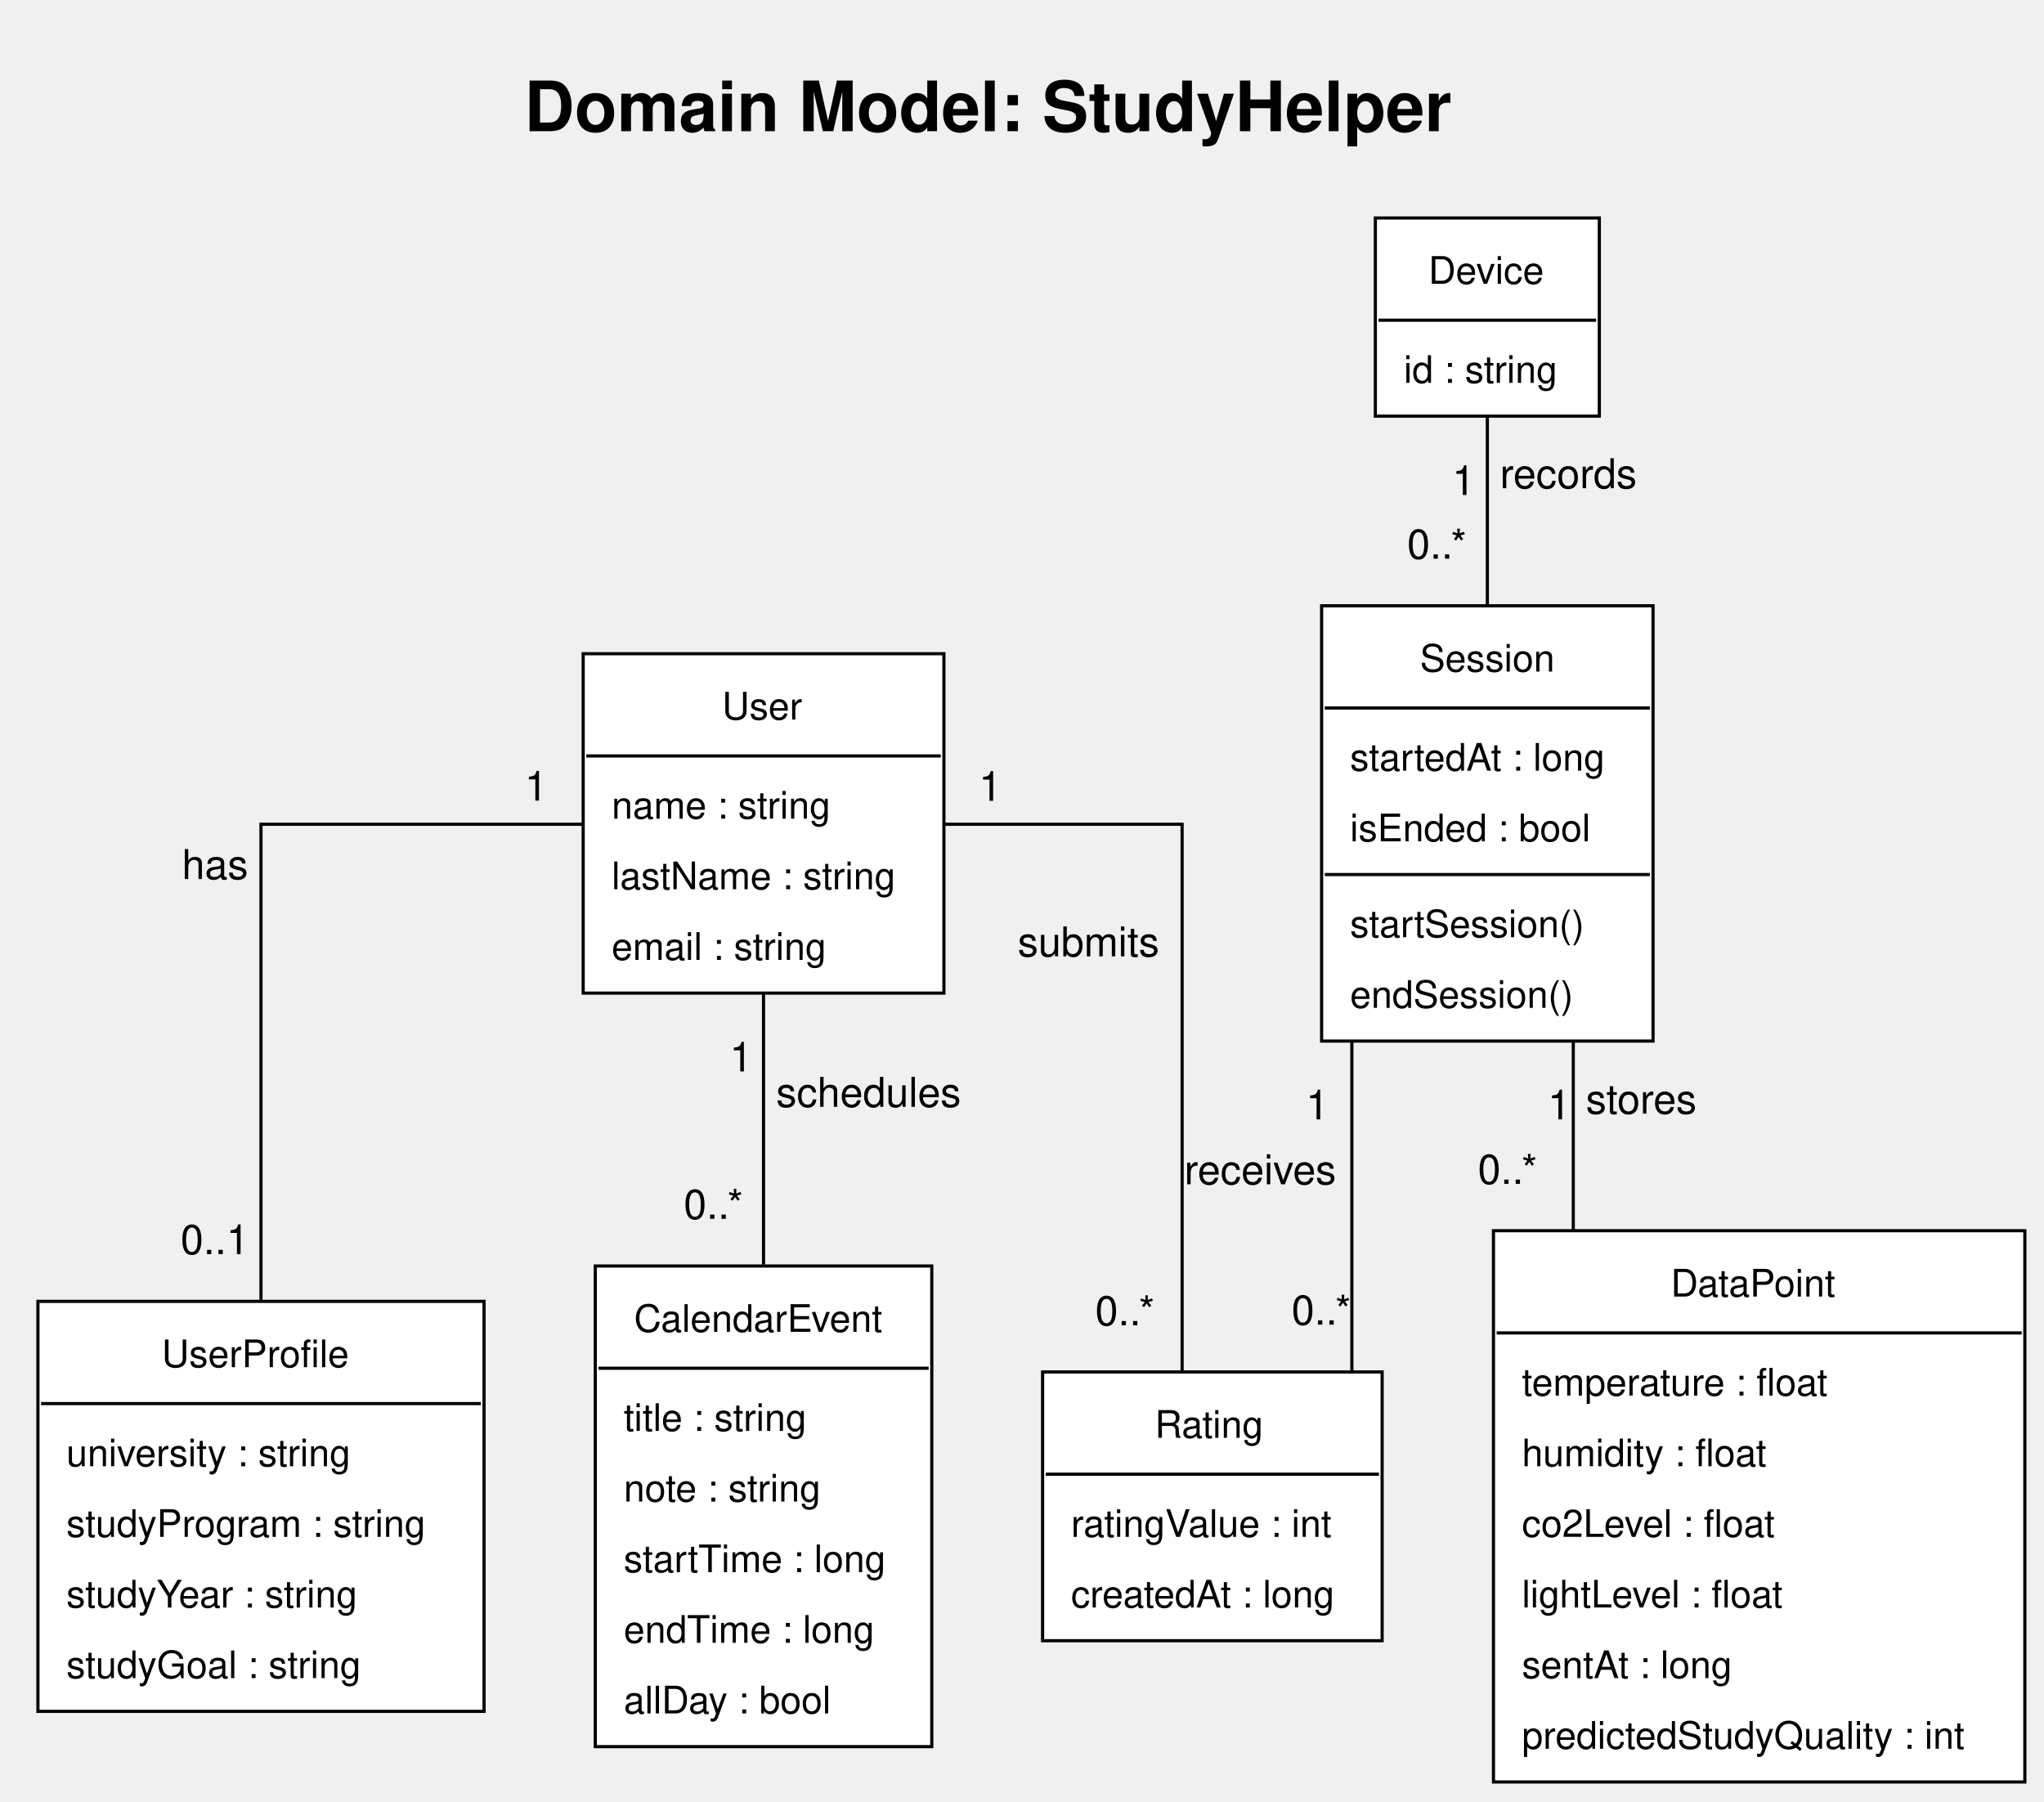
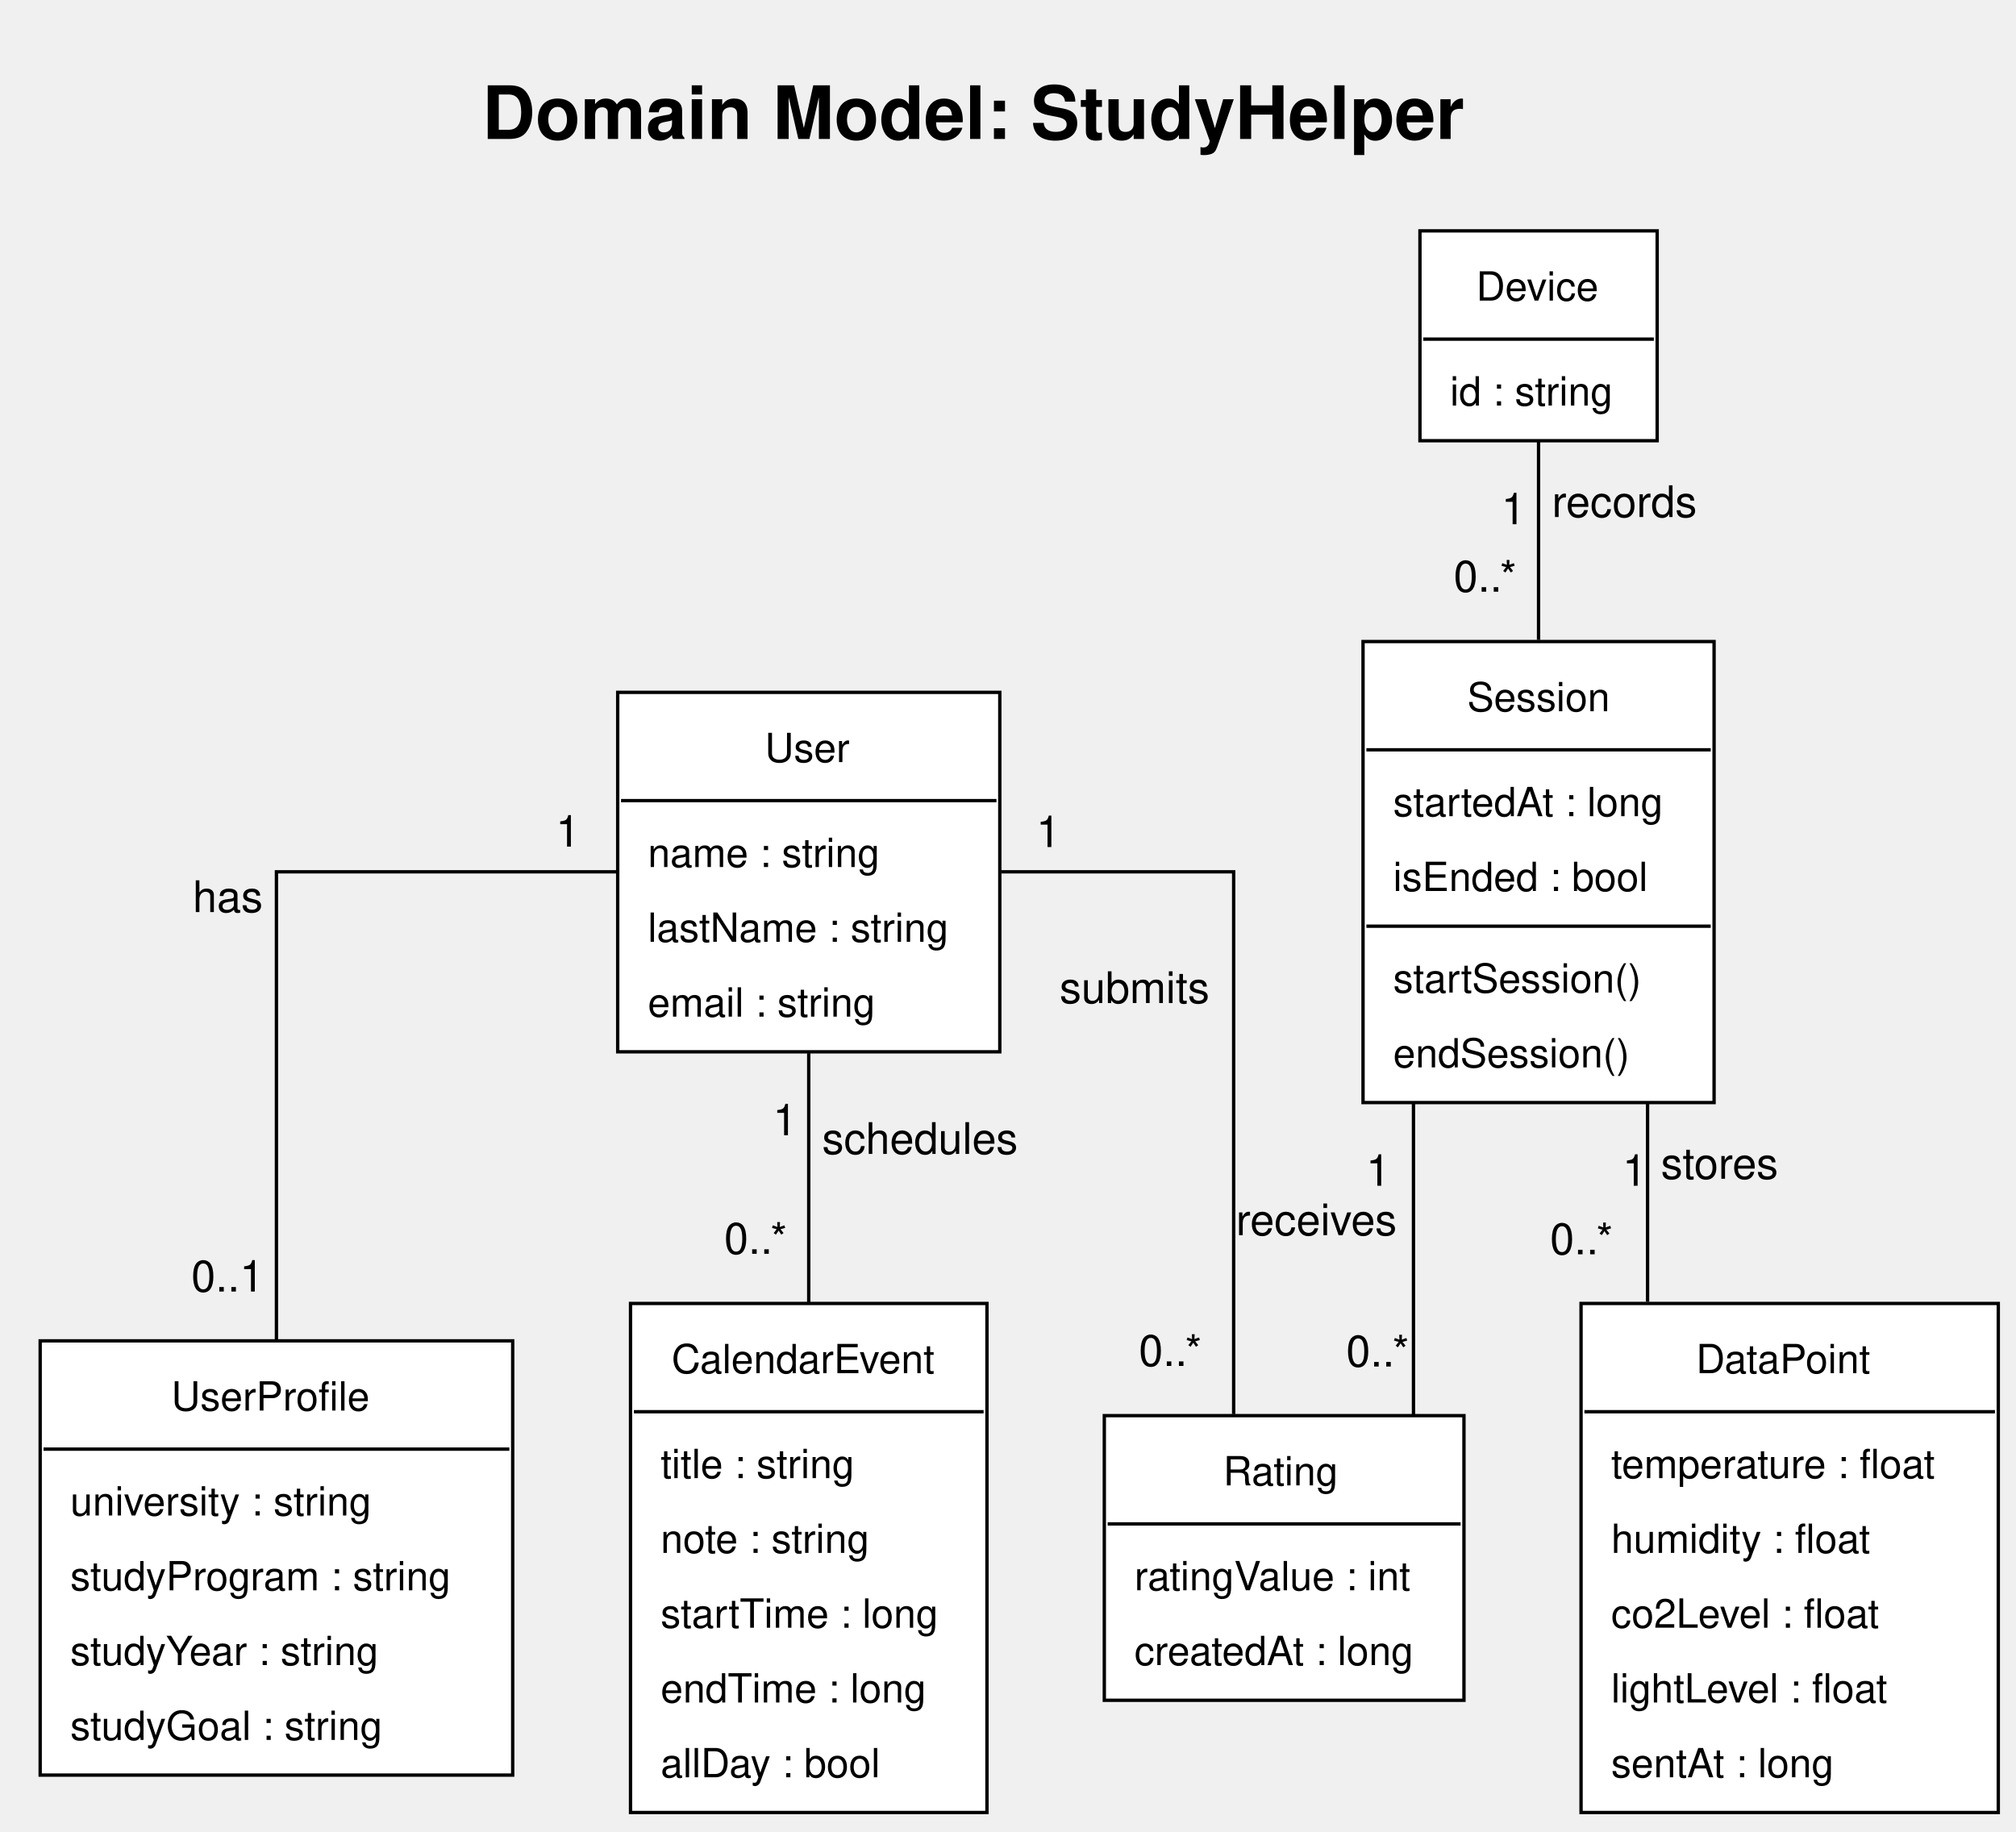
- <svg xmlns="http://www.w3.org/2000/svg" contentStyleType="text/css" data-diagram-type="CLASS" height="653.125px" preserveAspectRatio="none" style="width:741px;height:653px;background:#FFFFFF;" version="1.1" viewBox="0 0 741 653" width="741.354px" zoomAndPan="magnify">
+ <svg xmlns="http://www.w3.org/2000/svg" contentStyleType="text/css" data-diagram-type="CLASS" height="627.917px" preserveAspectRatio="none" style="width:690px;height:627px;background:#FFFFFF;" version="1.1" viewBox="0 0 690 627" width="690.938px" zoomAndPan="magnify">
  <defs />
  <g>
    <g class="title" data-source-line="2">
-       <text fill="#000000" font-family="'Helvetica, Arial, sans-serif'" font-size="25.208" font-weight="bold" lengthAdjust="spacing" textLength="351.658" x="190.054" y="47.573">Domain Model: StudyHelper</text>
+       <text fill="#000000" font-family="'Helvetica, Arial, sans-serif'" font-size="25.208" font-weight="bold" lengthAdjust="spacing" textLength="351.658" x="164.995" y="47.573">Domain Model: StudyHelper</text>
    </g>
    <g class="entity" data-qualified-name="User" data-source-line="4" id="ent0002">
      <rect fill="#FFFFFF" height="123.035" style="stroke:#000000;stroke-width:1.146;" width="130.777" x="211.418" y="236.986" />
      <text fill="#000000" font-family="'Helvetica, Arial, sans-serif'" font-size="13.75" lengthAdjust="spacing" textLength="30.072" x="261.771" y="260.851">User</text>
      <line style="stroke:#000000;stroke-width:1.146;" x1="212.564" x2="341.049" y1="274.047" y2="274.047" />
      <text fill="#000000" font-family="'Helvetica, Arial, sans-serif'" font-size="13.75" lengthAdjust="spacing" textLength="85.388" x="221.73" y="296.767">name : string</text>
      <text fill="#000000" font-family="'Helvetica, Arial, sans-serif'" font-size="13.75" lengthAdjust="spacing" textLength="110.152" x="221.73" y="322.369">lastName : string</text>
      <text fill="#000000" font-family="'Helvetica, Arial, sans-serif'" font-size="13.75" lengthAdjust="spacing" textLength="83.986" x="221.73" y="347.972">email : string</text>
    </g>
    <g class="entity" data-qualified-name="UserProfile" data-source-line="9" id="ent0003">
-       <rect fill="#FFFFFF" height="148.638" style="stroke:#000000;stroke-width:1.146;" width="161.728" x="13.75" y="471.767" />
-       <text fill="#000000" font-family="'Helvetica, Arial, sans-serif'" font-size="13.75" lengthAdjust="spacing" textLength="71.968" x="58.63" y="495.633">UserProfile</text>
-       <line style="stroke:#000000;stroke-width:1.146;" x1="14.896" x2="174.333" y1="508.828" y2="508.828" />
-       <text fill="#000000" font-family="'Helvetica, Arial, sans-serif'" font-size="13.75" lengthAdjust="spacing" textLength="111.637" x="24.062" y="531.548">university : string</text>
-       <text fill="#000000" font-family="'Helvetica, Arial, sans-serif'" font-size="13.75" lengthAdjust="spacing" textLength="141.103" x="24.062" y="557.15">studyProgram : string</text>
-       <text fill="#000000" font-family="'Helvetica, Arial, sans-serif'" font-size="13.75" lengthAdjust="spacing" textLength="113.012" x="24.062" y="582.753">studyYear : string</text>
-       <text fill="#000000" font-family="'Helvetica, Arial, sans-serif'" font-size="13.75" lengthAdjust="spacing" textLength="113.672" x="24.062" y="608.356">studyGoal : string</text>
+       <rect fill="#FFFFFF" height="148.638" style="stroke:#000000;stroke-width:1.146;" width="161.728" x="13.75" y="458.957" />
+       <text fill="#000000" font-family="'Helvetica, Arial, sans-serif'" font-size="13.75" lengthAdjust="spacing" textLength="71.968" x="58.63" y="482.822">UserProfile</text>
+       <line style="stroke:#000000;stroke-width:1.146;" x1="14.896" x2="174.333" y1="496.018" y2="496.018" />
+       <text fill="#000000" font-family="'Helvetica, Arial, sans-serif'" font-size="13.75" lengthAdjust="spacing" textLength="111.637" x="24.062" y="518.737">university : string</text>
+       <text fill="#000000" font-family="'Helvetica, Arial, sans-serif'" font-size="13.75" lengthAdjust="spacing" textLength="141.103" x="24.062" y="544.34">studyProgram : string</text>
+       <text fill="#000000" font-family="'Helvetica, Arial, sans-serif'" font-size="13.75" lengthAdjust="spacing" textLength="113.012" x="24.062" y="569.943">studyYear : string</text>
+       <text fill="#000000" font-family="'Helvetica, Arial, sans-serif'" font-size="13.75" lengthAdjust="spacing" textLength="113.672" x="24.062" y="595.545">studyGoal : string</text>
    </g>
    <g class="entity" data-qualified-name="Device" data-source-line="15" id="ent0004">
-       <rect fill="#FFFFFF" height="71.83" style="stroke:#000000;stroke-width:1.146;" width="81.194" x="498.598" y="79.021" />
-       <text fill="#000000" font-family="'Helvetica, Arial, sans-serif'" font-size="13.75" lengthAdjust="spacing" textLength="42.68" x="517.855" y="102.887">Device</text>
-       <line style="stroke:#000000;stroke-width:1.146;" x1="499.744" x2="578.646" y1="116.082" y2="116.082" />
-       <text fill="#000000" font-family="'Helvetica, Arial, sans-serif'" font-size="13.75" lengthAdjust="spacing" textLength="60.569" x="508.91" y="138.802">id : string</text>
+       <rect fill="#FFFFFF" height="71.83" style="stroke:#000000;stroke-width:1.146;" width="81.194" x="485.994" y="79.021" />
+       <text fill="#000000" font-family="'Helvetica, Arial, sans-serif'" font-size="13.75" lengthAdjust="spacing" textLength="42.68" x="505.251" y="102.887">Device</text>
+       <line style="stroke:#000000;stroke-width:1.146;" x1="487.14" x2="566.042" y1="116.082" y2="116.082" />
+       <text fill="#000000" font-family="'Helvetica, Arial, sans-serif'" font-size="13.75" lengthAdjust="spacing" textLength="60.569" x="496.306" y="138.802">id : string</text>
    </g>
    <g class="entity" data-qualified-name="Session" data-source-line="18" id="ent0005">
-       <rect fill="#FFFFFF" height="157.805" style="stroke:#000000;stroke-width:1.146;" width="120.148" x="479.119" y="219.604" />
-       <text fill="#000000" font-family="'Helvetica, Arial, sans-serif'" font-size="13.75" lengthAdjust="spacing" textLength="48.84" x="514.773" y="243.469">Session</text>
-       <line style="stroke:#000000;stroke-width:1.146;" x1="480.265" x2="598.121" y1="256.665" y2="256.665" />
-       <text fill="#000000" font-family="'Helvetica, Arial, sans-serif'" font-size="13.75" lengthAdjust="spacing" textLength="99.523" x="489.431" y="279.384">startedAt : long</text>
-       <text fill="#000000" font-family="'Helvetica, Arial, sans-serif'" font-size="13.75" lengthAdjust="spacing" textLength="90.421" x="489.431" y="304.987">isEnded : bool</text>
-       <line style="stroke:#000000;stroke-width:1.146;" x1="480.265" x2="598.121" y1="317.037" y2="317.037" />
-       <text fill="#000000" font-family="'Helvetica, Arial, sans-serif'" font-size="13.75" lengthAdjust="spacing" textLength="86.997" x="489.431" y="339.756">startSession()</text>
-       <text fill="#000000" font-family="'Helvetica, Arial, sans-serif'" font-size="13.75" lengthAdjust="spacing" textLength="81.799" x="489.431" y="365.359">endSession()</text>
+       <rect fill="#FFFFFF" height="157.805" style="stroke:#000000;stroke-width:1.146;" width="120.148" x="466.515" y="219.592" />
+       <text fill="#000000" font-family="'Helvetica, Arial, sans-serif'" font-size="13.75" lengthAdjust="spacing" textLength="48.84" x="502.168" y="243.458">Session</text>
+       <line style="stroke:#000000;stroke-width:1.146;" x1="467.66" x2="585.517" y1="256.653" y2="256.653" />
+       <text fill="#000000" font-family="'Helvetica, Arial, sans-serif'" font-size="13.75" lengthAdjust="spacing" textLength="99.523" x="476.827" y="279.373">startedAt : long</text>
+       <text fill="#000000" font-family="'Helvetica, Arial, sans-serif'" font-size="13.75" lengthAdjust="spacing" textLength="90.421" x="476.827" y="304.976">isEnded : bool</text>
+       <line style="stroke:#000000;stroke-width:1.146;" x1="467.66" x2="585.517" y1="317.025" y2="317.025" />
+       <text fill="#000000" font-family="'Helvetica, Arial, sans-serif'" font-size="13.75" lengthAdjust="spacing" textLength="86.997" x="476.827" y="339.745">startSession()</text>
+       <text fill="#000000" font-family="'Helvetica, Arial, sans-serif'" font-size="13.75" lengthAdjust="spacing" textLength="81.799" x="476.827" y="365.347">endSession()</text>
    </g>
    <g class="entity" data-qualified-name="DataPoint" data-source-line="24" id="ent0006">
-       <rect fill="#FFFFFF" height="199.843" style="stroke:#000000;stroke-width:1.146;" width="192.639" x="541.418" y="446.158" />
-       <text fill="#000000" font-family="'Helvetica, Arial, sans-serif'" font-size="13.75" lengthAdjust="spacing" textLength="64.075" x="605.699" y="470.023">DataPoint</text>
-       <line style="stroke:#000000;stroke-width:1.146;" x1="542.563" x2="732.911" y1="483.219" y2="483.219" />
-       <text fill="#000000" font-family="'Helvetica, Arial, sans-serif'" font-size="13.75" lengthAdjust="spacing" textLength="122.183" x="551.73" y="505.938">temperature : float</text>
-       <text fill="#000000" font-family="'Helvetica, Arial, sans-serif'" font-size="13.75" lengthAdjust="spacing" textLength="97.488" x="551.73" y="531.541">humidity : float</text>
-       <text fill="#000000" font-family="'Helvetica, Arial, sans-serif'" font-size="13.75" lengthAdjust="spacing" textLength="96.141" x="551.73" y="557.144">co2Level : float</text>
-       <text fill="#000000" font-family="'Helvetica, Arial, sans-serif'" font-size="13.75" lengthAdjust="spacing" textLength="102.37" x="551.73" y="582.746">lightLevel : float</text>
-       <text fill="#000000" font-family="'Helvetica, Arial, sans-serif'" font-size="13.75" lengthAdjust="spacing" textLength="81.208" x="551.73" y="608.349">sentAt : long</text>
-       <text fill="#000000" font-family="'Helvetica, Arial, sans-serif'" font-size="13.75" lengthAdjust="spacing" textLength="172.014" x="551.73" y="633.952">predictedStudyQuality : int</text>
+       <rect fill="#FFFFFF" height="174.241" style="stroke:#000000;stroke-width:1.146;" width="142.808" x="541.131" y="446.158" />
+       <text fill="#000000" font-family="'Helvetica, Arial, sans-serif'" font-size="13.75" lengthAdjust="spacing" textLength="64.075" x="580.498" y="470.023">DataPoint</text>
+       <line style="stroke:#000000;stroke-width:1.146;" x1="542.277" x2="682.794" y1="483.219" y2="483.219" />
+       <text fill="#000000" font-family="'Helvetica, Arial, sans-serif'" font-size="13.75" lengthAdjust="spacing" textLength="122.183" x="551.444" y="505.938">temperature : float</text>
+       <text fill="#000000" font-family="'Helvetica, Arial, sans-serif'" font-size="13.75" lengthAdjust="spacing" textLength="97.488" x="551.444" y="531.541">humidity : float</text>
+       <text fill="#000000" font-family="'Helvetica, Arial, sans-serif'" font-size="13.75" lengthAdjust="spacing" textLength="96.141" x="551.444" y="557.144">co2Level : float</text>
+       <text fill="#000000" font-family="'Helvetica, Arial, sans-serif'" font-size="13.75" lengthAdjust="spacing" textLength="102.37" x="551.444" y="582.746">lightLevel : float</text>
+       <text fill="#000000" font-family="'Helvetica, Arial, sans-serif'" font-size="13.75" lengthAdjust="spacing" textLength="81.208" x="551.444" y="608.349">sentAt : long</text>
    </g>
-     <g class="entity" data-qualified-name="Rating" data-source-line="32" id="ent0007">
-       <rect fill="#FFFFFF" height="97.433" style="stroke:#000000;stroke-width:1.146;" width="123.091" x="377.965" y="497.365" />
-       <text fill="#000000" font-family="'Helvetica, Arial, sans-serif'" font-size="13.75" lengthAdjust="spacing" textLength="41.731" x="418.644" y="521.231">Rating</text>
-       <line style="stroke:#000000;stroke-width:1.146;" x1="379.11" x2="499.909" y1="534.426" y2="534.426" />
-       <text fill="#000000" font-family="'Helvetica, Arial, sans-serif'" font-size="13.75" lengthAdjust="spacing" textLength="102.466" x="388.277" y="557.146">ratingValue : int</text>
-       <text fill="#000000" font-family="'Helvetica, Arial, sans-serif'" font-size="13.75" lengthAdjust="spacing" textLength="102.328" x="388.277" y="582.748">createdAt : long</text>
+     <g class="entity" data-qualified-name="Rating" data-source-line="31" id="ent0007">
+       <rect fill="#FFFFFF" height="97.433" style="stroke:#000000;stroke-width:1.146;" width="123.091" x="377.965" y="484.555" />
+       <text fill="#000000" font-family="'Helvetica, Arial, sans-serif'" font-size="13.75" lengthAdjust="spacing" textLength="41.731" x="418.644" y="508.42">Rating</text>
+       <line style="stroke:#000000;stroke-width:1.146;" x1="379.11" x2="499.909" y1="521.616" y2="521.616" />
+       <text fill="#000000" font-family="'Helvetica, Arial, sans-serif'" font-size="13.75" lengthAdjust="spacing" textLength="102.466" x="388.277" y="544.335">ratingValue : int</text>
+       <text fill="#000000" font-family="'Helvetica, Arial, sans-serif'" font-size="13.75" lengthAdjust="spacing" textLength="102.328" x="388.277" y="569.938">createdAt : long</text>
    </g>
-     <g class="entity" data-qualified-name="CalendarEvent" data-source-line="36" id="ent0008">
-       <rect fill="#FFFFFF" height="174.241" style="stroke:#000000;stroke-width:1.146;" width="121.991" x="215.806" y="458.957" />
-       <text fill="#000000" font-family="'Helvetica, Arial, sans-serif'" font-size="13.75" lengthAdjust="spacing" textLength="93.899" x="229.852" y="482.822">CalendarEvent</text>
-       <line style="stroke:#000000;stroke-width:1.146;" x1="216.952" x2="336.651" y1="496.018" y2="496.018" />
-       <text fill="#000000" font-family="'Helvetica, Arial, sans-serif'" font-size="13.75" lengthAdjust="spacing" textLength="73.343" x="226.119" y="518.737">title : string</text>
-       <text fill="#000000" font-family="'Helvetica, Arial, sans-serif'" font-size="13.75" lengthAdjust="spacing" textLength="78.101" x="226.119" y="544.34">note : string</text>
-       <text fill="#000000" font-family="'Helvetica, Arial, sans-serif'" font-size="13.75" lengthAdjust="spacing" textLength="101.366" x="226.119" y="569.943">startTime : long</text>
-       <text fill="#000000" font-family="'Helvetica, Arial, sans-serif'" font-size="13.75" lengthAdjust="spacing" textLength="96.168" x="226.119" y="595.545">endTime : long</text>
-       <text fill="#000000" font-family="'Helvetica, Arial, sans-serif'" font-size="13.75" lengthAdjust="spacing" textLength="79.049" x="226.119" y="621.148">allDay : bool</text>
+     <g class="entity" data-qualified-name="CalendarEvent" data-source-line="35" id="ent0008">
+       <rect fill="#FFFFFF" height="174.241" style="stroke:#000000;stroke-width:1.146;" width="121.991" x="215.806" y="446.158" />
+       <text fill="#000000" font-family="'Helvetica, Arial, sans-serif'" font-size="13.75" lengthAdjust="spacing" textLength="93.899" x="229.852" y="470.023">CalendarEvent</text>
+       <line style="stroke:#000000;stroke-width:1.146;" x1="216.952" x2="336.651" y1="483.219" y2="483.219" />
+       <text fill="#000000" font-family="'Helvetica, Arial, sans-serif'" font-size="13.75" lengthAdjust="spacing" textLength="73.343" x="226.119" y="505.938">title : string</text>
+       <text fill="#000000" font-family="'Helvetica, Arial, sans-serif'" font-size="13.75" lengthAdjust="spacing" textLength="78.101" x="226.119" y="531.541">note : string</text>
+       <text fill="#000000" font-family="'Helvetica, Arial, sans-serif'" font-size="13.75" lengthAdjust="spacing" textLength="101.366" x="226.119" y="557.144">startTime : long</text>
+       <text fill="#000000" font-family="'Helvetica, Arial, sans-serif'" font-size="13.75" lengthAdjust="spacing" textLength="96.168" x="226.119" y="582.746">endTime : long</text>
+       <text fill="#000000" font-family="'Helvetica, Arial, sans-serif'" font-size="13.75" lengthAdjust="spacing" textLength="79.049" x="226.119" y="608.349">allDay : bool</text>
    </g>
-     <g class="link" data-entity-1="ent0002" data-entity-2="ent0003" data-link-type="association" data-source-line="43" id="lnk9">
-       <path codeLine="43" d="M211.028,298.815 C158.847,298.815 94.612,298.815 94.612,298.815 C94.612,298.815 94.612,398.445 94.612,471.217" fill="none" id="User-UserProfile" style="stroke:#000000;stroke-width:1.146;" />
-       <text fill="#000000" font-family="'Helvetica, Arial, sans-serif'" font-size="14.896" lengthAdjust="spacing" textLength="24.697" x="65.966" y="318.669">has</text>
-       <text fill="#000000" font-family="'Helvetica, Arial, sans-serif'" font-size="14.896" lengthAdjust="spacing" textLength="8.52" x="190.22" y="290.226">1</text>
-       <text fill="#000000" font-family="'Helvetica, Arial, sans-serif'" font-size="14.896" lengthAdjust="spacing" textLength="25.025" x="65.472" y="454.638">0..1</text>
+     <g class="link" data-entity-1="ent0002" data-entity-2="ent0003" data-link-type="association" data-source-line="42" id="lnk9">
+       <path codeLine="42" d="M211.028,298.414 C158.847,298.414 94.612,298.414 94.612,298.414 C94.612,298.414 94.612,389.875 94.612,458.636" fill="none" id="User-UserProfile" style="stroke:#000000;stroke-width:1.146;" />
+       <text fill="#000000" font-family="'Helvetica, Arial, sans-serif'" font-size="14.896" lengthAdjust="spacing" textLength="24.697" x="65.966" y="312.184">has</text>
+       <text fill="#000000" font-family="'Helvetica, Arial, sans-serif'" font-size="14.896" lengthAdjust="spacing" textLength="8.52" x="190.22" y="289.773">1</text>
+       <text fill="#000000" font-family="'Helvetica, Arial, sans-serif'" font-size="14.896" lengthAdjust="spacing" textLength="25.025" x="65.472" y="442.082">0..1</text>
    </g>
-     <g class="link" data-entity-1="ent0002" data-entity-2="ent0008" data-link-type="association" data-source-line="44" id="lnk10">
-       <path codeLine="44" d="M276.799,360.346 C276.799,389.989 276.799,426.026 276.799,458.43" fill="none" id="User-CalendarEvent" style="stroke:#000000;stroke-width:1.146;" />
-       <text fill="#000000" font-family="'Helvetica, Arial, sans-serif'" font-size="14.896" lengthAdjust="spacing" textLength="69.638" x="281.382" y="401.249">schedules</text>
-       <text fill="#000000" font-family="'Helvetica, Arial, sans-serif'" font-size="14.896" lengthAdjust="spacing" textLength="8.52" x="264.507" y="388.428">1</text>
-       <text fill="#000000" font-family="'Helvetica, Arial, sans-serif'" font-size="14.896" lengthAdjust="spacing" textLength="24.712" x="247.855" y="441.865">0..*</text>
+     <g class="link" data-entity-1="ent0002" data-entity-2="ent0008" data-link-type="association" data-source-line="43" id="lnk10">
+       <path codeLine="43" d="M276.799,360.495 C276.799,386.575 276.799,417.397 276.799,445.722" fill="none" id="User-CalendarEvent" style="stroke:#000000;stroke-width:1.146;" />
+       <text fill="#000000" font-family="'Helvetica, Arial, sans-serif'" font-size="14.896" lengthAdjust="spacing" textLength="69.638" x="281.382" y="394.97">schedules</text>
+       <text fill="#000000" font-family="'Helvetica, Arial, sans-serif'" font-size="14.896" lengthAdjust="spacing" textLength="8.52" x="264.507" y="388.595">1</text>
+       <text fill="#000000" font-family="'Helvetica, Arial, sans-serif'" font-size="14.896" lengthAdjust="spacing" textLength="24.712" x="247.855" y="429.167">0..*</text>
    </g>
-     <g class="link" data-entity-1="ent0002" data-entity-2="ent0007" data-link-type="association" data-source-line="45" id="lnk11">
-       <path codeLine="45" d="M342.478,298.815 C383.488,298.815 428.542,298.815 428.542,298.815 C428.542,298.815 428.542,424.822 428.542,496.93" fill="none" id="User-Rating" style="stroke:#000000;stroke-width:1.146;" />
-       <text fill="#000000" font-family="'Helvetica, Arial, sans-serif'" font-size="14.896" lengthAdjust="spacing" textLength="55.785" x="368.958" y="346.696">submits</text>
-       <text fill="#000000" font-family="'Helvetica, Arial, sans-serif'" font-size="14.896" lengthAdjust="spacing" textLength="8.52" x="354.858" y="290.303">1</text>
-       <text fill="#000000" font-family="'Helvetica, Arial, sans-serif'" font-size="14.896" lengthAdjust="spacing" textLength="24.712" x="397.043" y="480.454">0..*</text>
+     <g class="link" data-entity-1="ent0002" data-entity-2="ent0007" data-link-type="association" data-source-line="44" id="lnk11">
+       <path codeLine="44" d="M342.719,298.414 C381.196,298.414 422.24,298.414 422.24,298.414 C422.24,298.414 422.24,415.175 422.24,484.039" fill="none" id="User-Rating" style="stroke:#000000;stroke-width:1.146;" />
+       <text fill="#000000" font-family="'Helvetica, Arial, sans-serif'" font-size="14.896" lengthAdjust="spacing" textLength="55.785" x="362.656" y="343.327">submits</text>
+       <text fill="#000000" font-family="'Helvetica, Arial, sans-serif'" font-size="14.896" lengthAdjust="spacing" textLength="8.52" x="354.667" y="289.934">1</text>
+       <text fill="#000000" font-family="'Helvetica, Arial, sans-serif'" font-size="14.896" lengthAdjust="spacing" textLength="24.712" x="389.776" y="467.552">0..*</text>
    </g>
-     <g class="link" data-entity-1="ent0004" data-entity-2="ent0005" data-link-type="association" data-source-line="46" id="lnk12">
-       <path codeLine="46" d="M539.195,151.209 C539.195,170.642 539.195,195.392 539.195,219.042" fill="none" id="Device-Session" style="stroke:#000000;stroke-width:1.146;" />
-       <text fill="#000000" font-family="'Helvetica, Arial, sans-serif'" font-size="14.896" lengthAdjust="spacing" textLength="53.163" x="543.778" y="176.987">records</text>
-       <text fill="#000000" font-family="'Helvetica, Arial, sans-serif'" font-size="14.896" lengthAdjust="spacing" textLength="8.52" x="526.454" y="179.45">1</text>
-       <text fill="#000000" font-family="'Helvetica, Arial, sans-serif'" font-size="14.896" lengthAdjust="spacing" textLength="24.712" x="510.133" y="202.537">0..*</text>
+     <g class="link" data-entity-1="ent0004" data-entity-2="ent0005" data-link-type="association" data-source-line="45" id="lnk12">
+       <path codeLine="45" d="M526.591,151.197 C526.591,170.631 526.591,195.392 526.591,219.031" fill="none" id="Device-Session" style="stroke:#000000;stroke-width:1.146;" />
+       <text fill="#000000" font-family="'Helvetica, Arial, sans-serif'" font-size="14.896" lengthAdjust="spacing" textLength="53.163" x="531.174" y="176.975">records</text>
+       <text fill="#000000" font-family="'Helvetica, Arial, sans-serif'" font-size="14.896" lengthAdjust="spacing" textLength="8.52" x="513.85" y="179.437">1</text>
+       <text fill="#000000" font-family="'Helvetica, Arial, sans-serif'" font-size="14.896" lengthAdjust="spacing" textLength="24.712" x="497.529" y="202.526">0..*</text>
    </g>
-     <g class="link" data-entity-1="ent0005" data-entity-2="ent0006" data-link-type="association" data-source-line="47" id="lnk13">
-       <path codeLine="47" d="M570.35,377.866 C570.35,399.5 570.35,423.23 570.35,445.871" fill="none" id="Session-DataPoint" style="stroke:#000000;stroke-width:1.146;" />
-       <text fill="#000000" font-family="'Helvetica, Arial, sans-serif'" font-size="14.896" lengthAdjust="spacing" textLength="43.213" x="574.933" y="403.724">stores</text>
-       <text fill="#000000" font-family="'Helvetica, Arial, sans-serif'" font-size="14.896" lengthAdjust="spacing" textLength="8.52" x="561.1" y="405.795">1</text>
-       <text fill="#000000" font-family="'Helvetica, Arial, sans-serif'" font-size="14.896" lengthAdjust="spacing" textLength="24.712" x="535.758" y="429.169">0..*</text>
+     <g class="link" data-entity-1="ent0005" data-entity-2="ent0006" data-link-type="association" data-source-line="46" id="lnk13">
+       <path codeLine="46" d="M563.899,377.66 C563.899,399.488 563.899,423.298 563.899,445.585" fill="none" id="Session-DataPoint" style="stroke:#000000;stroke-width:1.146;" />
+       <text fill="#000000" font-family="'Helvetica, Arial, sans-serif'" font-size="14.896" lengthAdjust="spacing" textLength="43.213" x="568.482" y="403.484">stores</text>
+       <text fill="#000000" font-family="'Helvetica, Arial, sans-serif'" font-size="14.896" lengthAdjust="spacing" textLength="8.52" x="555.311" y="405.861">1</text>
+       <text fill="#000000" font-family="'Helvetica, Arial, sans-serif'" font-size="14.896" lengthAdjust="spacing" textLength="24.712" x="530.519" y="429.33">0..*</text>
    </g>
-     <g class="link" data-entity-1="ent0005" data-entity-2="ent0007" data-link-type="association" data-source-line="48" id="lnk14">
-       <path codeLine="48" d="M490.084,377.866 C490.084,417.042 490.084,463.059 490.084,497.056" fill="none" id="Session-Rating" style="stroke:#000000;stroke-width:1.146;" />
-       <text fill="#000000" font-family="'Helvetica, Arial, sans-serif'" font-size="14.896" lengthAdjust="spacing" textLength="57.051" x="429.355" y="429.322">receives</text>
-       <text fill="#000000" font-family="'Helvetica, Arial, sans-serif'" font-size="14.896" lengthAdjust="spacing" textLength="8.52" x="473.435" y="405.795">1</text>
-       <text fill="#000000" font-family="'Helvetica, Arial, sans-serif'" font-size="14.896" lengthAdjust="spacing" textLength="24.712" x="468.231" y="480.214">0..*</text>
+     <g class="link" data-entity-1="ent0005" data-entity-2="ent0007" data-link-type="association" data-source-line="47" id="lnk14">
+       <path codeLine="47" d="M483.782,377.66 C483.782,412.929 483.782,453.377 483.782,484.2" fill="none" id="Session-Rating" style="stroke:#000000;stroke-width:1.146;" />
+       <text fill="#000000" font-family="'Helvetica, Arial, sans-serif'" font-size="14.896" lengthAdjust="spacing" textLength="57.051" x="423.053" y="422.791">receives</text>
+       <text fill="#000000" font-family="'Helvetica, Arial, sans-serif'" font-size="14.896" lengthAdjust="spacing" textLength="8.52" x="467.558" y="405.861">1</text>
+       <text fill="#000000" font-family="'Helvetica, Arial, sans-serif'" font-size="14.896" lengthAdjust="spacing" textLength="24.712" x="460.743" y="467.737">0..*</text>
    </g>
  </g>
</svg>
